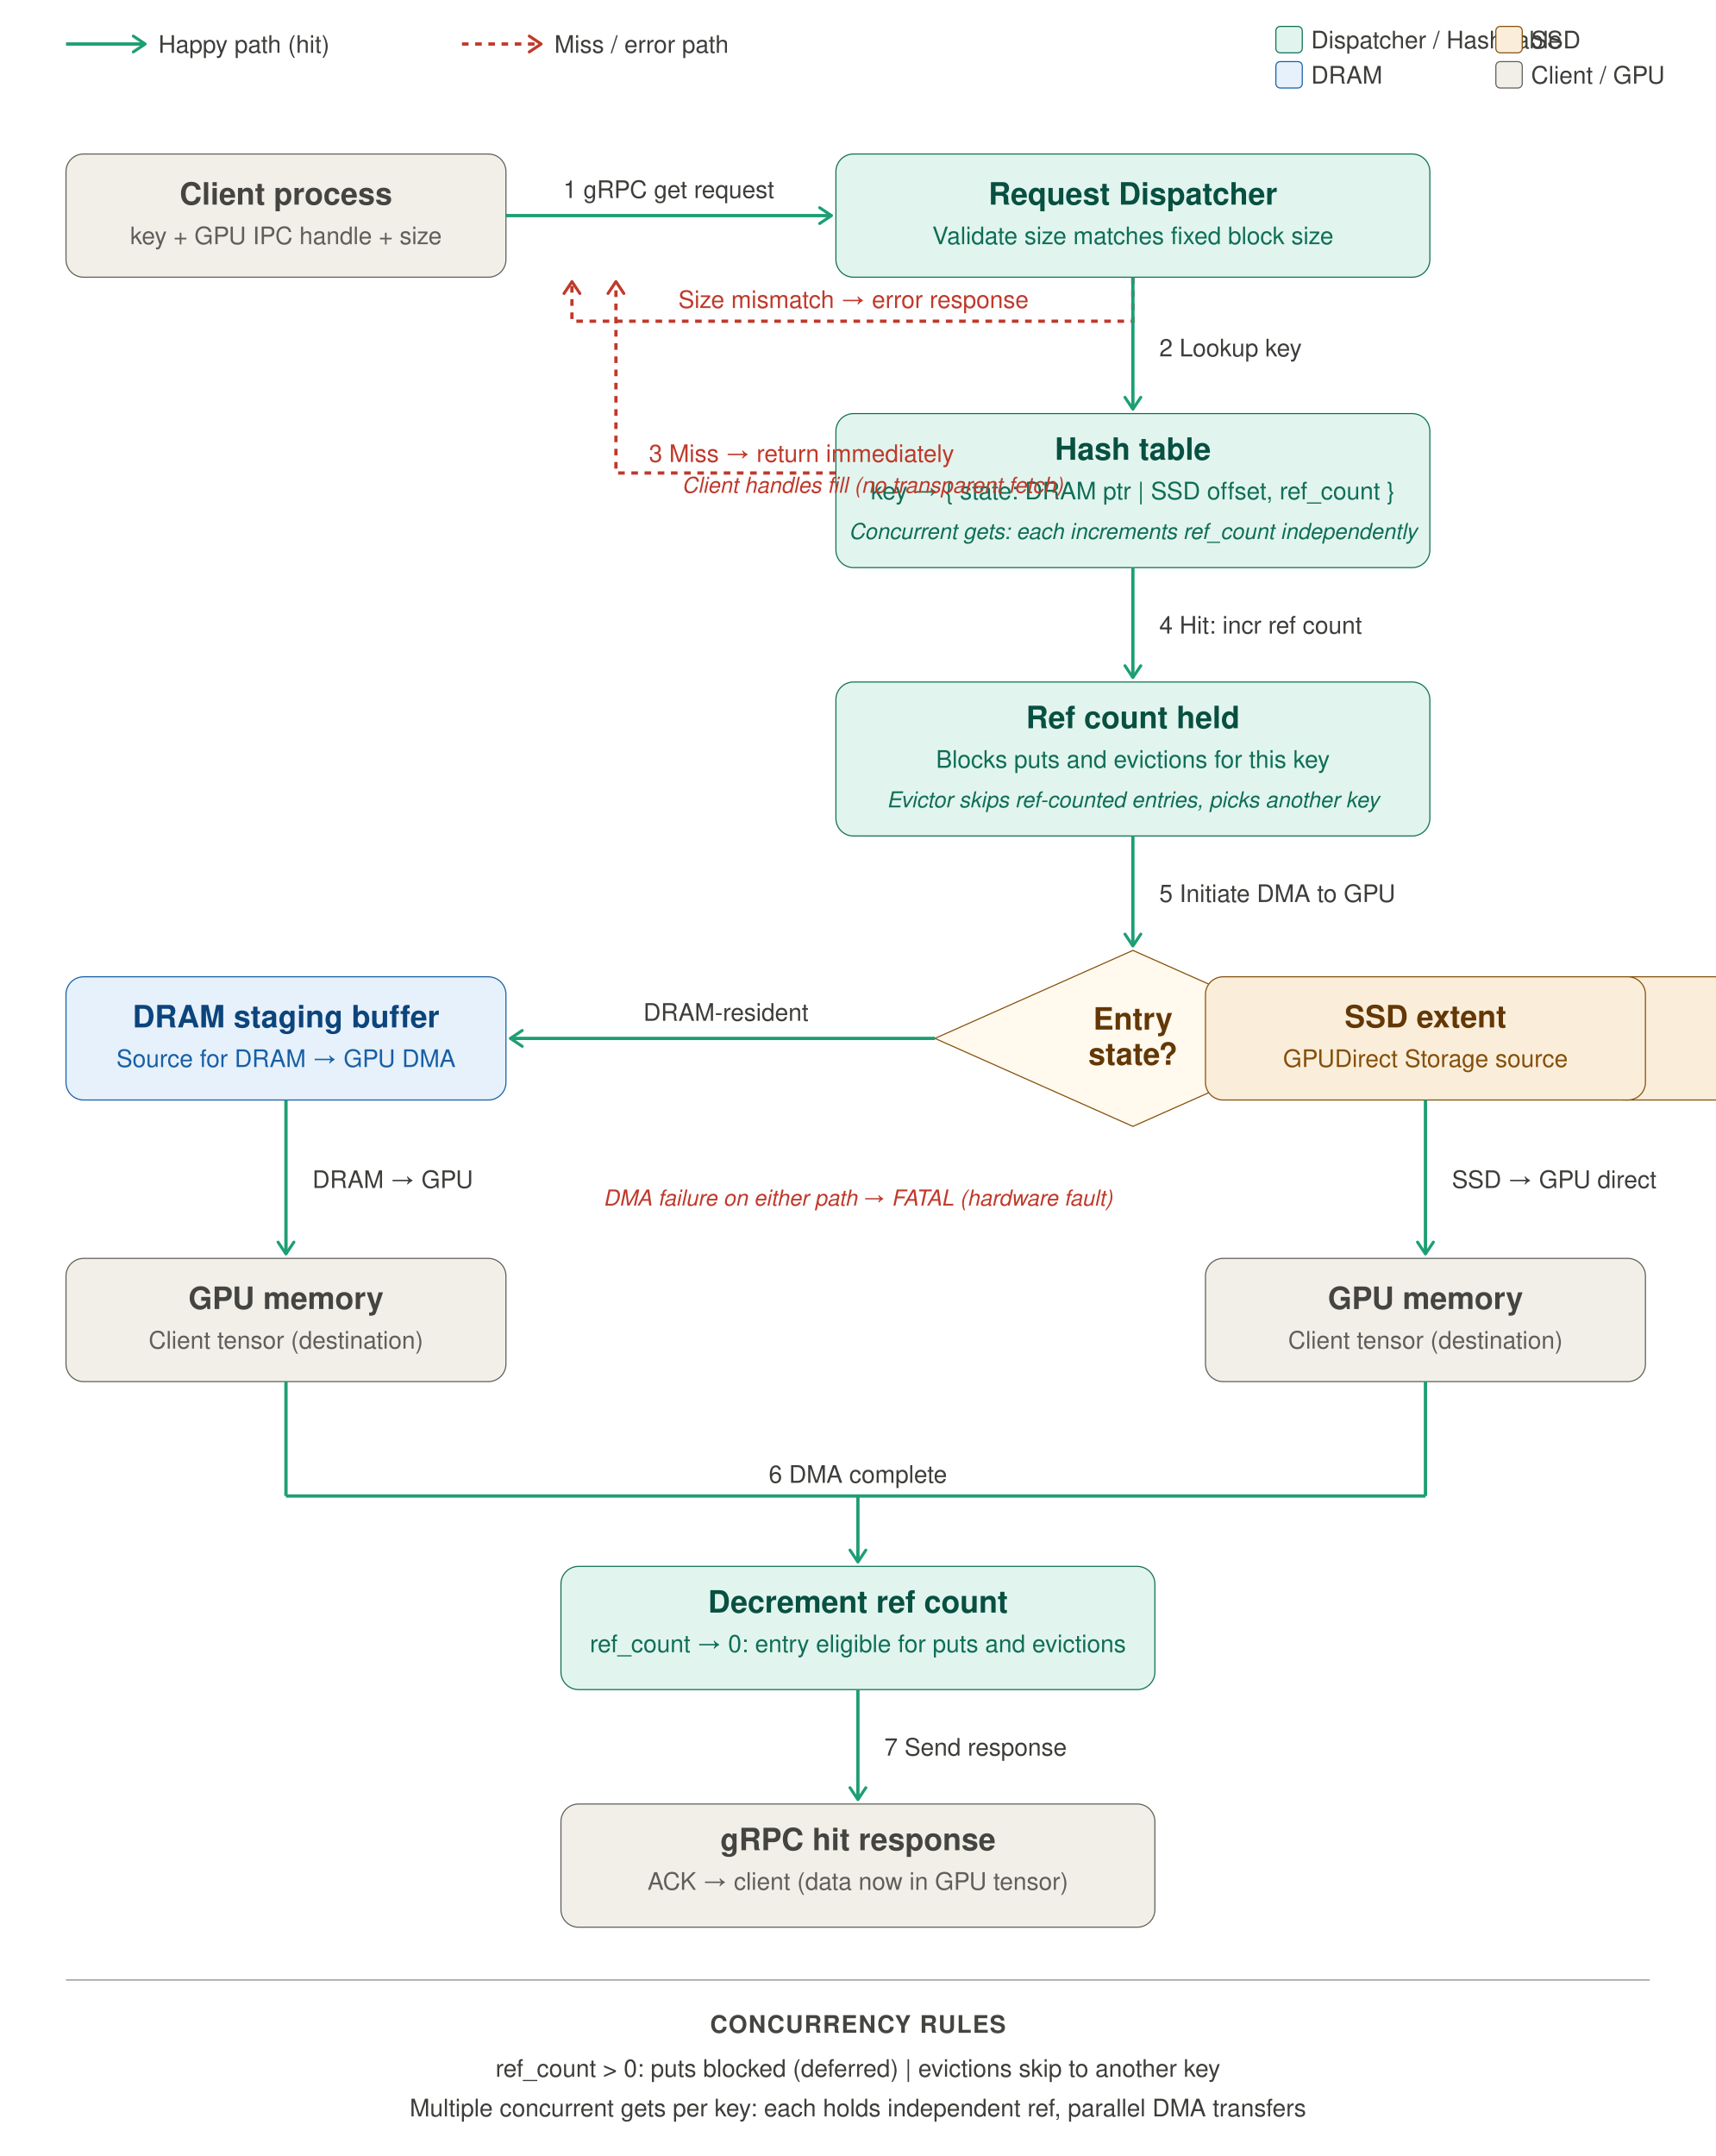
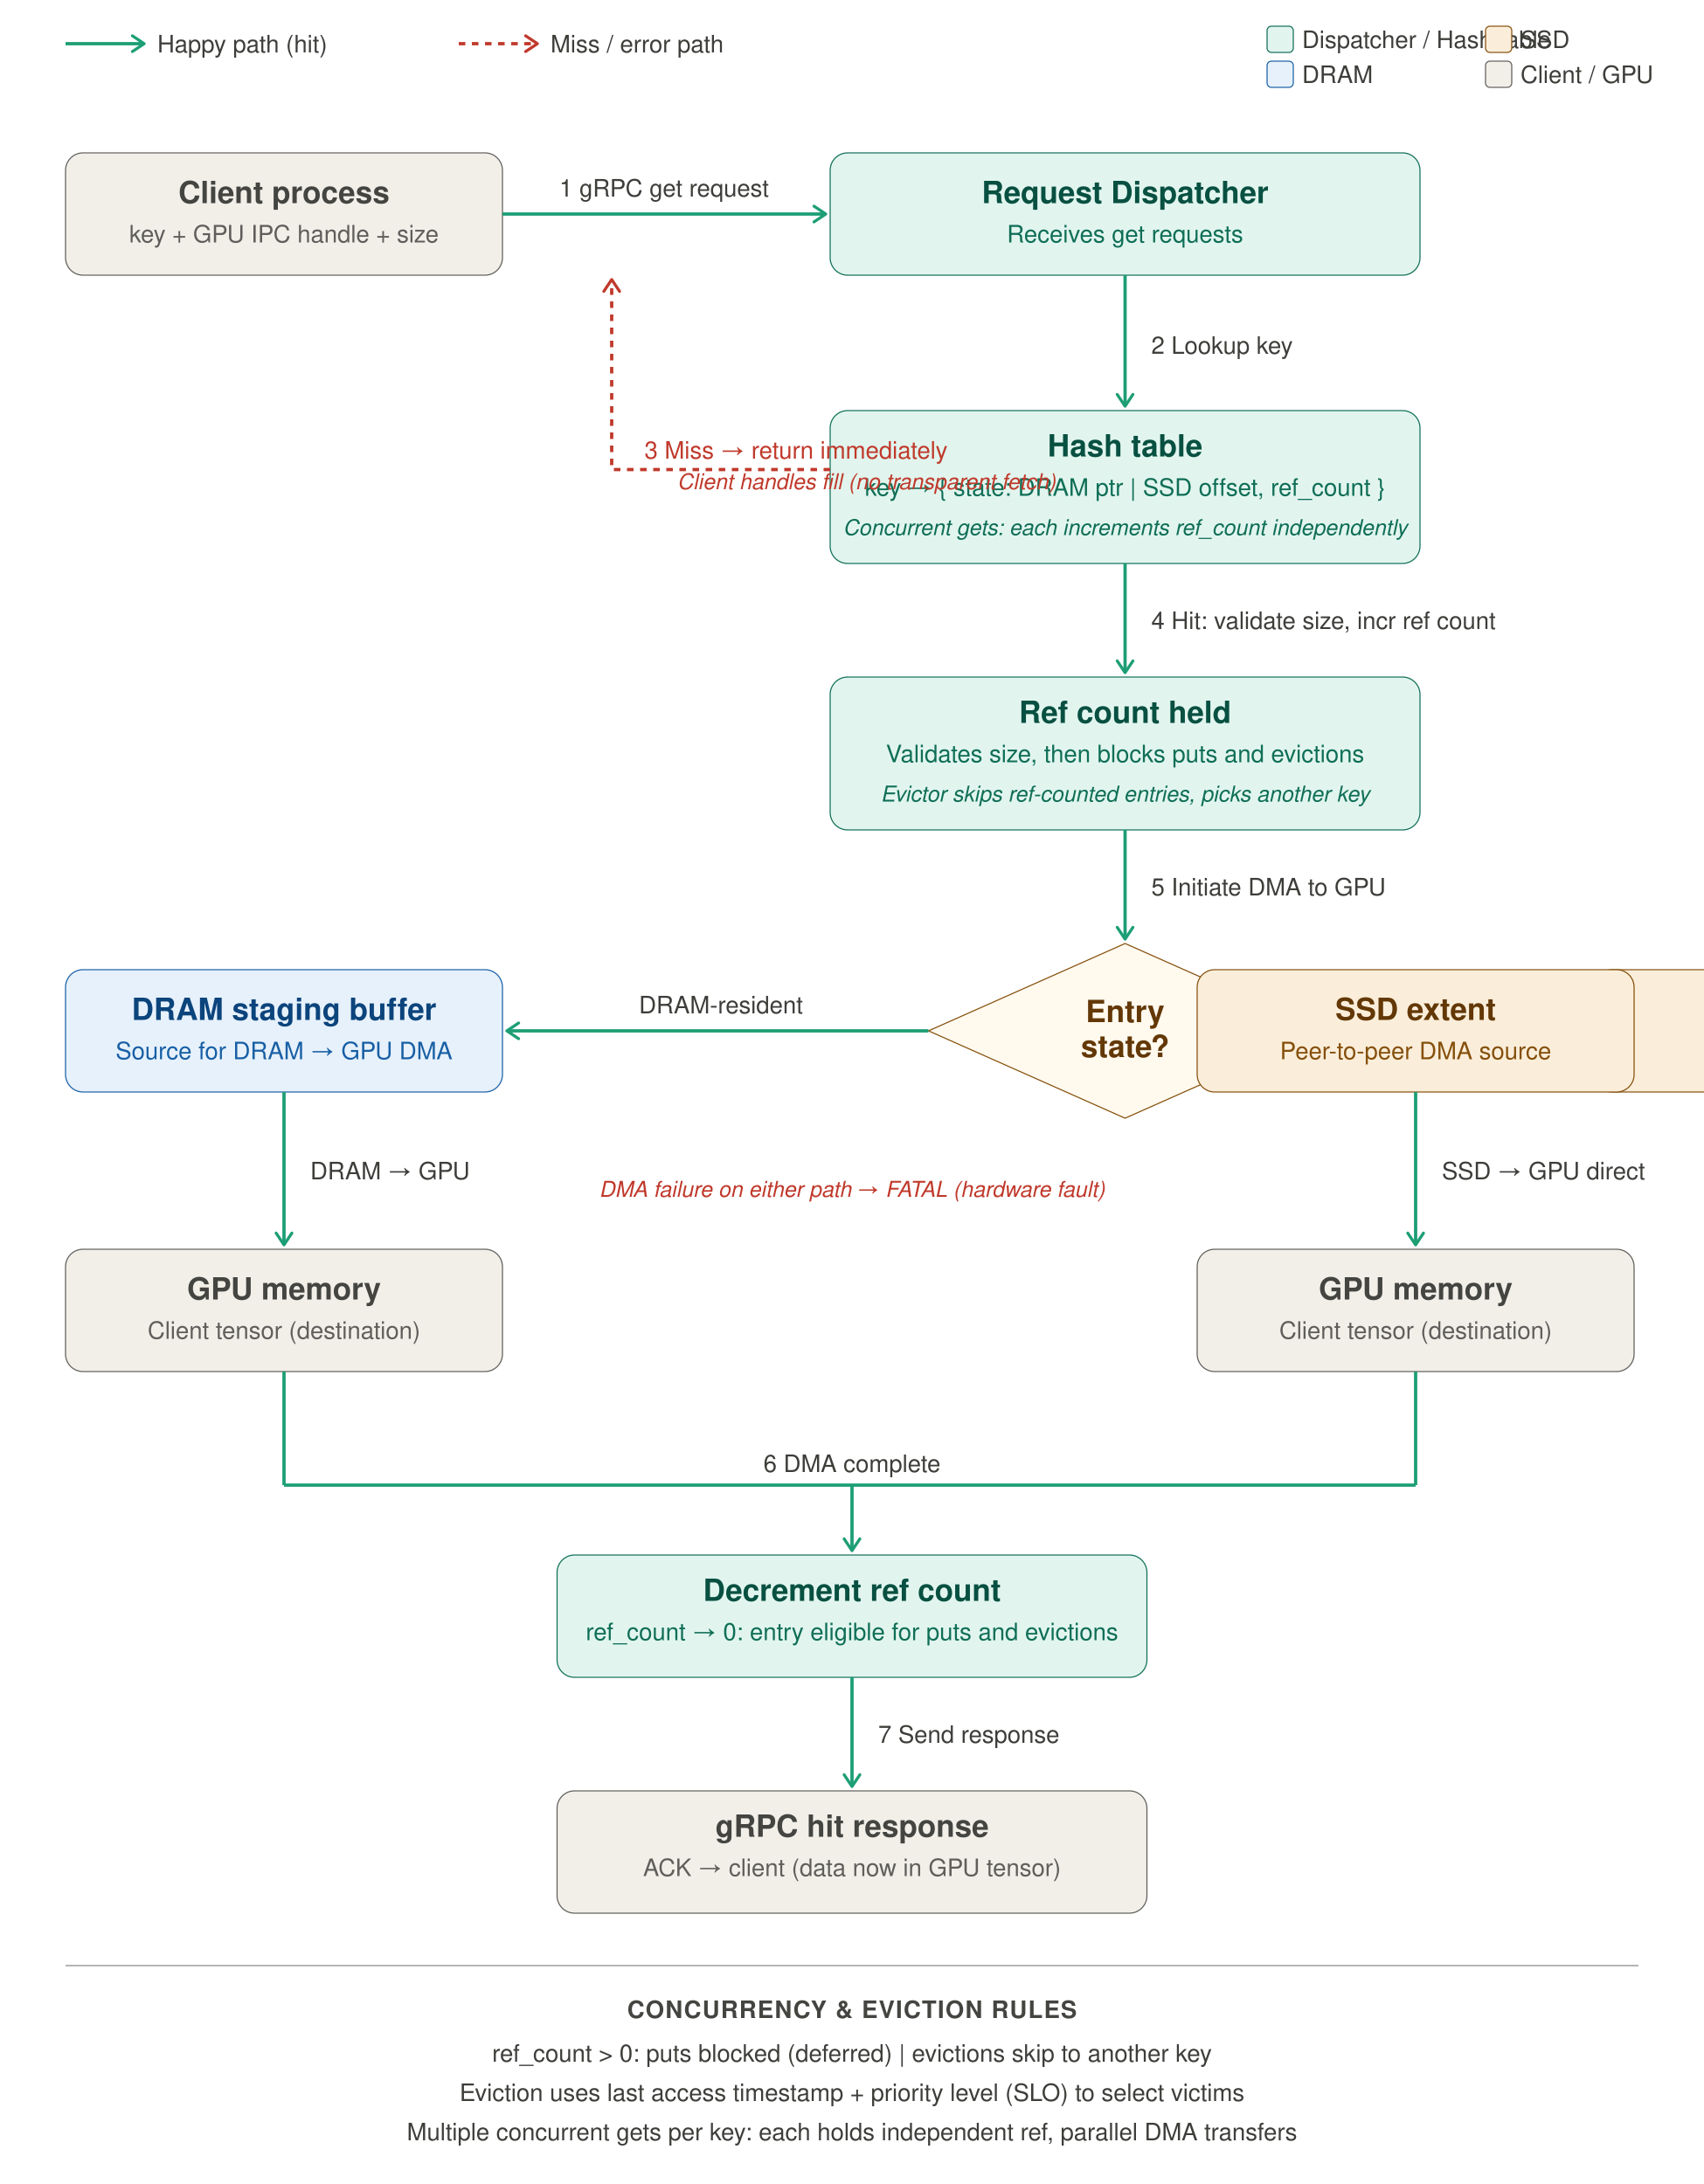
- <svg xmlns="http://www.w3.org/2000/svg" width="100%" viewBox="0 0 780 980" role="img">
+ <svg xmlns="http://www.w3.org/2000/svg" width="100%" viewBox="0 0 780 1000" role="img">
  <defs>
    <marker id="arrow" viewBox="0 0 10 10" refX="8" refY="5" markerWidth="6" markerHeight="6" orient="auto-start-reverse">
      <path d="M2 1L8 5L2 9" fill="none" stroke="context-stroke" stroke-width="1.5" stroke-linecap="round" stroke-linejoin="round" />
    </marker>
    <style>
      text { font-family: "Helvetica Neue", Helvetica, Arial, sans-serif; }
      .title { font-size: 14px; font-weight: 600; }
      .subtitle { font-size: 11px; font-weight: 400; }
      .label { font-size: 11px; font-weight: 400; }
      .legend { font-size: 11px; }
      .note { font-size: 10px; font-style: italic; }
      .section { font-size: 11px; font-weight: 600; letter-spacing: 0.5px; }
    </style>
  </defs>
  <line x1="30" y1="20" x2="66" y2="20" stroke="#1D9E75" stroke-width="1.5" marker-end="url(#arrow)" />
  <text x="72" y="24" class="legend" fill="#3D3D3A">Happy path (hit)</text>
  <line x1="210" y1="20" x2="246" y2="20" stroke="#C0392B" stroke-width="1.5" stroke-dasharray="3 3" marker-end="url(#arrow)" />
  <text x="252" y="24" class="legend" fill="#3D3D3A">Miss / error path</text>
  <rect x="580" y="12" width="12" height="12" rx="2" fill="#E1F5EE" stroke="#0F6E56" stroke-width="0.5" />
  <text x="596" y="22" class="legend" fill="#3D3D3A">Dispatcher / Hash table</text>
  <rect x="580" y="28" width="12" height="12" rx="2" fill="#E6F1FB" stroke="#185FA5" stroke-width="0.5" />
  <text x="596" y="38" class="legend" fill="#3D3D3A">DRAM</text>
  <rect x="680" y="12" width="12" height="12" rx="2" fill="#FAEEDA" stroke="#854F0B" stroke-width="0.5" />
  <text x="696" y="22" class="legend" fill="#3D3D3A">SSD</text>
  <rect x="680" y="28" width="12" height="12" rx="2" fill="#F1EFE8" stroke="#5F5E5A" stroke-width="0.5" />
  <text x="696" y="38" class="legend" fill="#3D3D3A">Client / GPU</text>
  <rect x="30" y="70" width="200" height="56" rx="8" fill="#F1EFE8" stroke="#5F5E5A" stroke-width="0.5" />
  <text x="130" y="93" text-anchor="middle" class="title" fill="#444441">Client process</text>
  <text x="130" y="111" text-anchor="middle" class="subtitle" fill="#5F5E5A">key + GPU IPC handle + size</text>
  <line x1="230" y1="98" x2="378" y2="98" stroke="#1D9E75" stroke-width="1.5" marker-end="url(#arrow)" />
  <text x="304" y="90" text-anchor="middle" class="label" fill="#3D3D3A">1  gRPC get request</text>
  <rect x="380" y="70" width="270" height="56" rx="8" fill="#E1F5EE" stroke="#0F6E56" stroke-width="0.5" />
  <text x="515" y="93" text-anchor="middle" class="title" fill="#085041">Request Dispatcher</text>
-   <text x="515" y="111" text-anchor="middle" class="subtitle" fill="#0F6E56">Validate size matches fixed block size</text>
-   <path d="M515 126 L515 146 L260 146 L260 128" fill="none" stroke="#C0392B" stroke-width="1.5" stroke-dasharray="3 3" marker-end="url(#arrow)" />
-   <text x="388" y="140" text-anchor="middle" class="label" fill="#C0392B">Size mismatch → error response</text>
+   <text x="515" y="111" text-anchor="middle" class="subtitle" fill="#0F6E56">Receives get requests</text>
  <line x1="515" y1="126" x2="515" y2="186" stroke="#1D9E75" stroke-width="1.5" marker-end="url(#arrow)" />
  <text x="527" y="162" class="label" fill="#3D3D3A">2  Lookup key</text>
  <rect x="380" y="188" width="270" height="70" rx="8" fill="#E1F5EE" stroke="#0F6E56" stroke-width="0.5" />
  <text x="515" y="209" text-anchor="middle" class="title" fill="#085041">Hash table</text>
  <text x="515" y="227" text-anchor="middle" class="subtitle" fill="#0F6E56">key → { state: DRAM ptr | SSD offset, ref_count }</text>
  <text x="515" y="245" text-anchor="middle" class="note" fill="#0F6E56">Concurrent gets: each increments ref_count independently</text>
  <path d="M380 215 L280 215 L280 128" fill="none" stroke="#C0392B" stroke-width="1.5" stroke-dasharray="3 3" marker-end="url(#arrow)" />
  <text x="295" y="210" class="label" fill="#C0392B">3  Miss → return immediately</text>
  <text x="310" y="224" class="note" fill="#C0392B">Client handles fill (no transparent fetch)</text>
  <line x1="515" y1="258" x2="515" y2="308" stroke="#1D9E75" stroke-width="1.5" marker-end="url(#arrow)" />
-   <text x="527" y="288" class="label" fill="#3D3D3A">4  Hit: incr ref count</text>
+   <text x="527" y="288" class="label" fill="#3D3D3A">4  Hit: validate size, incr ref count</text>
  <rect x="380" y="310" width="270" height="70" rx="8" fill="#E1F5EE" stroke="#0F6E56" stroke-width="0.5" />
  <text x="515" y="331" text-anchor="middle" class="title" fill="#085041">Ref count held</text>
-   <text x="515" y="349" text-anchor="middle" class="subtitle" fill="#0F6E56">Blocks puts and evictions for this key</text>
+   <text x="515" y="349" text-anchor="middle" class="subtitle" fill="#0F6E56">Validates size, then blocks puts and evictions</text>
  <text x="515" y="367" text-anchor="middle" class="note" fill="#0F6E56">Evictor skips ref-counted entries, picks another key</text>
  <line x1="515" y1="380" x2="515" y2="430" stroke="#1D9E75" stroke-width="1.5" marker-end="url(#arrow)" />
  <text x="527" y="410" class="label" fill="#3D3D3A">5  Initiate DMA to GPU</text>
  <polygon points="515,432 605,472 515,512 425,472" fill="#FFF9EE" stroke="#854F0B" stroke-width="0.5" />
  <text x="515" y="468" text-anchor="middle" class="title" fill="#633806">Entry</text>
  <text x="515" y="484" text-anchor="middle" class="title" fill="#633806">state?</text>
  <line x1="425" y1="472" x2="232" y2="472" stroke="#1D9E75" stroke-width="1.5" marker-end="url(#arrow)" />
  <text x="330" y="464" text-anchor="middle" class="label" fill="#3D3D3A">DRAM-resident</text>
  <rect x="30" y="444" width="200" height="56" rx="8" fill="#E6F1FB" stroke="#185FA5" stroke-width="0.5" />
  <text x="130" y="467" text-anchor="middle" class="title" fill="#0C447C">DRAM staging buffer</text>
  <text x="130" y="485" text-anchor="middle" class="subtitle" fill="#185FA5">Source for DRAM → GPU DMA</text>
  <line x1="130" y1="500" x2="130" y2="570" stroke="#1D9E75" stroke-width="1.5" marker-end="url(#arrow)" />
  <text x="142" y="540" class="label" fill="#3D3D3A">DRAM → GPU</text>
  <line x1="605" y1="472" x2="728" y2="472" stroke="#1D9E75" stroke-width="1.5" marker-end="url(#arrow)" />
  <text x="668" y="464" text-anchor="middle" class="label" fill="#3D3D3A">SSD-resident</text>
  <rect x="548" y="444" width="200" height="56" rx="8" fill="#FAEEDA" stroke="#854F0B" stroke-width="0.5" transform="translate(182, 0)" />
  <rect x="548" y="444" width="200" height="56" rx="8" fill="none" stroke="none" />
  <g>
    <rect x="730" y="444" width="10" height="56" rx="0" fill="none" stroke="none" />
  </g>
  <rect x="30" y="572" width="200" height="56" rx="8" fill="#F1EFE8" stroke="#5F5E5A" stroke-width="0.5" />
  <text x="130" y="595" text-anchor="middle" class="title" fill="#444441">GPU memory</text>
  <text x="130" y="613" text-anchor="middle" class="subtitle" fill="#5F5E5A">Client tensor (destination)</text>
  <rect x="548" y="444" width="200" height="56" rx="8" fill="#FAEEDA" stroke="#854F0B" stroke-width="0.5" />
  <text x="648" y="467" text-anchor="middle" class="title" fill="#633806">SSD extent</text>
-   <text x="648" y="485" text-anchor="middle" class="subtitle" fill="#854F0B">GPUDirect Storage source</text>
+   <text x="648" y="485" text-anchor="middle" class="subtitle" fill="#854F0B">Peer-to-peer DMA source</text>
  <line x1="648" y1="500" x2="648" y2="570" stroke="#1D9E75" stroke-width="1.5" marker-end="url(#arrow)" />
  <text x="660" y="540" class="label" fill="#3D3D3A">SSD → GPU direct</text>
  <rect x="548" y="572" width="200" height="56" rx="8" fill="#F1EFE8" stroke="#5F5E5A" stroke-width="0.5" />
  <text x="648" y="595" text-anchor="middle" class="title" fill="#444441">GPU memory</text>
  <text x="648" y="613" text-anchor="middle" class="subtitle" fill="#5F5E5A">Client tensor (destination)</text>
  <text x="390" y="548" text-anchor="middle" class="note" fill="#C0392B">DMA failure on either path → FATAL (hardware fault)</text>
  <line x1="130" y1="628" x2="130" y2="680" stroke="#1D9E75" stroke-width="1.5" />
  <line x1="648" y1="628" x2="648" y2="680" stroke="#1D9E75" stroke-width="1.5" />
  <line x1="130" y1="680" x2="648" y2="680" stroke="#1D9E75" stroke-width="1.5" />
  <line x1="390" y1="680" x2="390" y2="710" stroke="#1D9E75" stroke-width="1.5" marker-end="url(#arrow)" />
  <text x="390" y="674" text-anchor="middle" class="label" fill="#3D3D3A">6  DMA complete</text>
  <rect x="255" y="712" width="270" height="56" rx="8" fill="#E1F5EE" stroke="#0F6E56" stroke-width="0.5" />
  <text x="390" y="733" text-anchor="middle" class="title" fill="#085041">Decrement ref count</text>
  <text x="390" y="751" text-anchor="middle" class="subtitle" fill="#0F6E56">ref_count → 0: entry eligible for puts and evictions</text>
  <line x1="390" y1="768" x2="390" y2="818" stroke="#1D9E75" stroke-width="1.5" marker-end="url(#arrow)" />
  <text x="402" y="798" class="label" fill="#3D3D3A">7  Send response</text>
  <rect x="255" y="820" width="270" height="56" rx="8" fill="#F1EFE8" stroke="#5F5E5A" stroke-width="0.5" />
  <text x="390" y="841" text-anchor="middle" class="title" fill="#444441">gRPC hit response</text>
  <text x="390" y="859" text-anchor="middle" class="subtitle" fill="#5F5E5A">ACK → client (data now in GPU tensor)</text>
  <line x1="30" y1="900" x2="750" y2="900" stroke="#888" stroke-width="0.5" />
-   <text x="390" y="924" text-anchor="middle" class="section" fill="#444441">CONCURRENCY RULES</text>
+   <text x="390" y="924" text-anchor="middle" class="section" fill="#444441">CONCURRENCY &amp; EVICTION RULES</text>
  <text x="390" y="944" text-anchor="middle" class="label" fill="#3D3D3A">ref_count &gt; 0: puts blocked (deferred) | evictions skip to another key</text>
-   <text x="390" y="962" text-anchor="middle" class="label" fill="#3D3D3A">Multiple concurrent gets per key: each holds independent ref, parallel DMA transfers</text>
+   <text x="390" y="962" text-anchor="middle" class="label" fill="#3D3D3A">Eviction uses last access timestamp + priority level (SLO) to select victims</text>
+   <text x="390" y="980" text-anchor="middle" class="label" fill="#3D3D3A">Multiple concurrent gets per key: each holds independent ref, parallel DMA transfers</text>
</svg>
